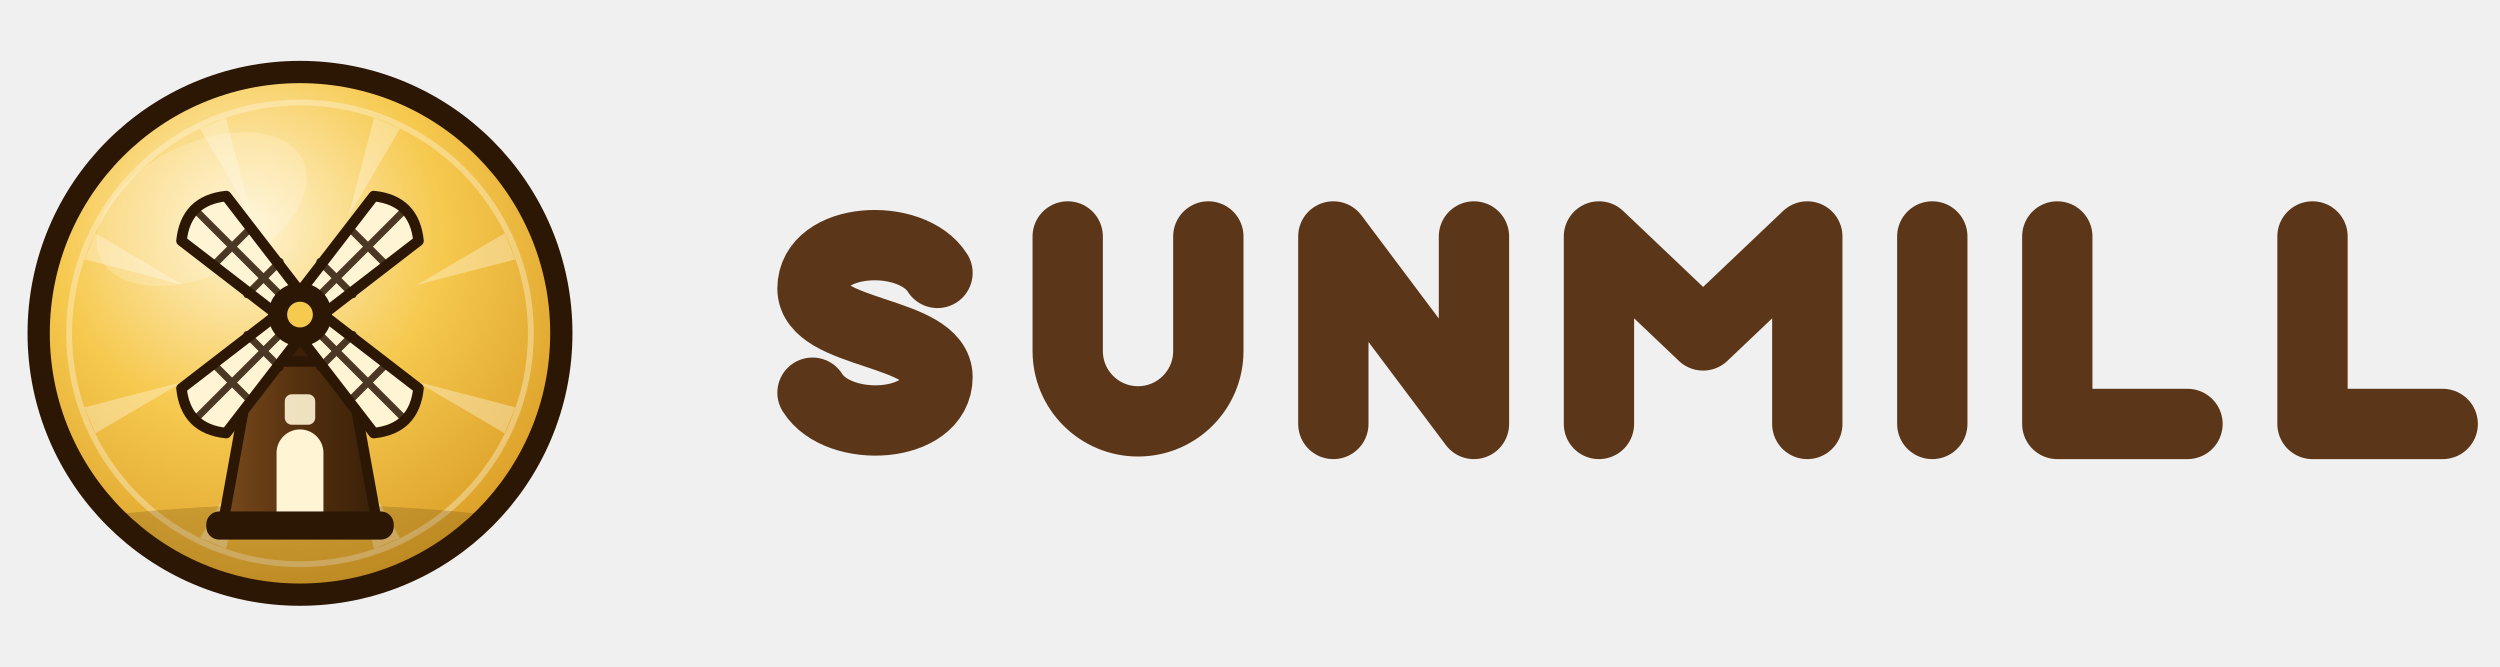
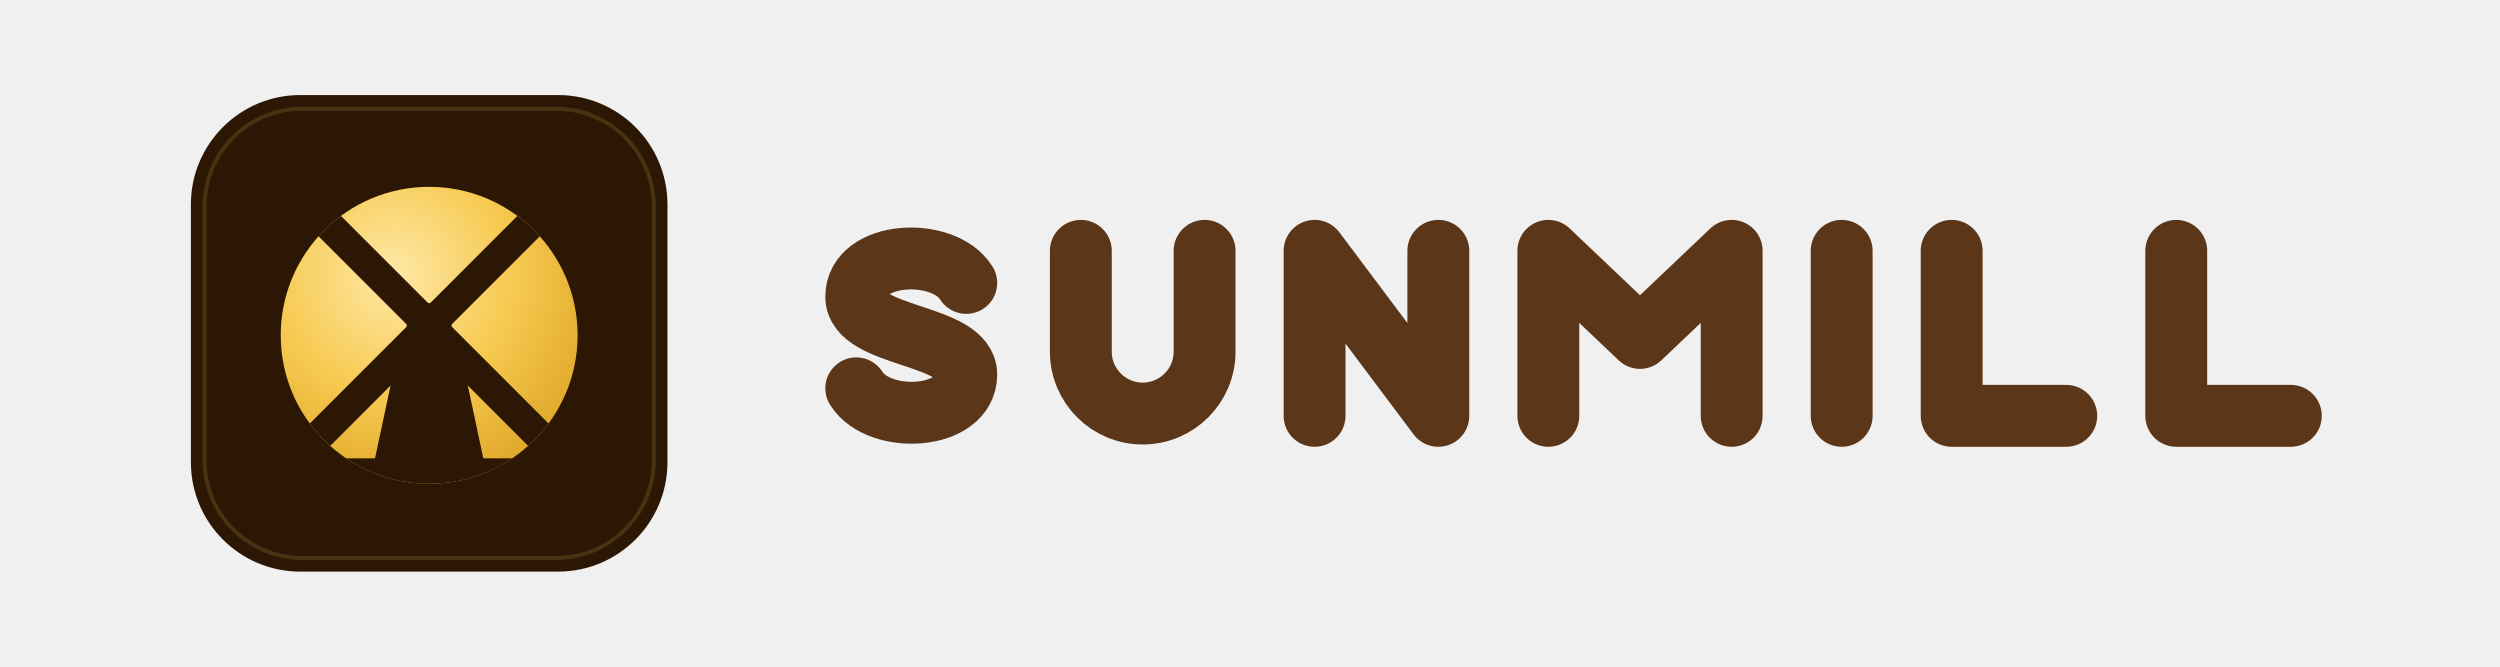
<svg xmlns="http://www.w3.org/2000/svg" viewBox="0 0 1200 320" color="#5C3618" role="img" aria-label="SUNMILL">
-   <g transform="translate(0,16) scale(0.5625)">
-     <defs>
-       <radialGradient id="sunFace" cx="40%" cy="30%" r="80%">
-         <stop offset="0" stop-color="#FFF4D4" />
-         <stop offset="46%" stop-color="#F6C94F" />
-         <stop offset="100%" stop-color="#D5951E" />
-       </radialGradient>
-       <linearGradient id="towerFace" x1="0" y1="0" x2="1" y2="0">
-         <stop offset="0" stop-color="#7A4A1C" />
-         <stop offset="50%" stop-color="#54300F" />
-         <stop offset="100%" stop-color="#3A2008" />
-       </linearGradient>
-       <clipPath id="disc">
-         <circle cx="256" cy="256" r="223" />
-       </clipPath>
-       <g id="sail">
-         <path d="M244 240 L229 124 Q256 102 283 124 L268 240 Z" fill="#FFF4D4" stroke="#2C1705" stroke-width="9" stroke-linejoin="round" />
-         <g stroke="#2C1705" stroke-width="6" stroke-linecap="round" opacity=".85">
-           <path d="M256 236 L256 116" />
-           <path d="M236 196 L276 196" />
-           <path d="M233 158 L279 158" />
-         </g>
-       </g>
-     </defs>
-     <circle cx="256" cy="256" r="223" fill="url(#sunFace)" />
-     <g clip-path="url(#disc)" fill="#FFF7E2" opacity=".38">
-       <g>
-         <path d="M256 148 L268 62 L244 62 Z" transform="rotate(22.5 256 256)" />
-         <path d="M256 148 L268 62 L244 62 Z" transform="rotate(67.5 256 256)" />
-         <path d="M256 148 L268 62 L244 62 Z" transform="rotate(112.5 256 256)" />
-         <path d="M256 148 L268 62 L244 62 Z" transform="rotate(157.5 256 256)" />
-         <path d="M256 148 L268 62 L244 62 Z" transform="rotate(202.5 256 256)" />
-         <path d="M256 148 L268 62 L244 62 Z" transform="rotate(247.5 256 256)" />
-         <path d="M256 148 L268 62 L244 62 Z" transform="rotate(292.5 256 256)" />
-         <path d="M256 148 L268 62 L244 62 Z" transform="rotate(337.5 256 256)" />
-       </g>
+   <defs>
+     <radialGradient id="logo-sun" cx="38%" cy="30%" r="78%">
+       <stop offset="0" stop-color="#FFE9A8" />
+       <stop offset="52%" stop-color="#F6C94F" />
+       <stop offset="100%" stop-color="#DDA426" />
+     </radialGradient>
+     <clipPath id="logo-disc">
+       <circle cx="256" cy="258" r="152" />
+     </clipPath>
+   </defs>
+   <g transform="translate(86,40) scale(0.46875)">
+     <rect x="12" y="12" width="488" height="488" rx="112" fill="#2C1705" />
+     <circle cx="256" cy="258" r="152" fill="url(#logo-sun)" />
+     <g clip-path="url(#logo-disc)" fill="#2C1705">
+       <rect x="60" y="384" width="392" height="92" />
+       <path d="M198 396 L224 274 H288 L314 396 Z" />
+       <path d="M214 278 Q256 222 298 278 Z" />
+       <path d="M141 133 L371 363 M371 133 L141 363" stroke="#2C1705" stroke-width="31" fill="none" />
+       <circle cx="256" cy="248" r="23" />
    </g>
-     <ellipse cx="172" cy="150" rx="96" ry="56" fill="#FFFFFF" opacity=".18" transform="rotate(-26 172 150)" />
-     <circle cx="256" cy="256" r="197" fill="none" stroke="#FFF7E2" stroke-width="5" opacity=".38" />
-     <g clip-path="url(#disc)">
-       <path d="M-20 428 Q256 376 532 428 L532 512 L-20 512 Z" fill="#3A2008" opacity=".18" />
-       <path d="M190 420 L216 276 L296 276 L322 420 Z" fill="url(#towerFace)" stroke="#2C1705" stroke-width="9" stroke-linejoin="round" />
-       <path d="M206 280 Q256 218 306 280 Z" fill="#3A2008" stroke="#2C1705" stroke-width="9" stroke-linejoin="round" />
-       <path d="M236 420 L236 358 a20 20 0 0 1 40 0 L276 420 Z" fill="#FFF4D4" />
-       <rect x="243" y="308" width="26" height="26" rx="6" fill="#FFF4D4" opacity=".9" />
-       <rect x="176" y="408" width="160" height="24" rx="11" fill="#2C1705" />
-     </g>
-     <g transform="rotate(45 256 240)">
-       <use href="#sail" />
-       <use href="#sail" transform="rotate(90 256 240)" />
-       <use href="#sail" transform="rotate(180 256 240)" />
-       <use href="#sail" transform="rotate(270 256 240)" />
-     </g>
-     <circle cx="256" cy="240" r="27" fill="#2C1705" />
-     <circle cx="256" cy="240" r="11" fill="#F6C94F" />
-     <circle cx="256" cy="256" r="223" fill="none" stroke="#2C1705" stroke-width="19" />
+     <rect x="26" y="26" width="460" height="460" rx="100" fill="none" stroke="#F6C94F" stroke-width="4" opacity=".15" />
  </g>
-   <g transform="translate(365,96) scale(1.25)">
+   <g transform="translate(389,105) scale(1.1)">
    <g fill="none" stroke="currentColor" stroke-width="27" stroke-linecap="round" stroke-linejoin="round">
      <path d="M68 28 C58 12 20 14 20 34 C20 52 68 50 68 68 C68 88 30 90 20 74" />
      <path d="M118 14 V58 a27 27 0 0 0 54 0 V14" />
      <path d="M220 86 V14 L274 86 V14" />
      <path d="M322 86 V14 L362 52 L402 14 V86" />
      <path d="M450 14 V86" />
      <path d="M498 14 V86 H548" />
      <path d="M596 14 V86 H646" />
    </g>
  </g>
</svg>
